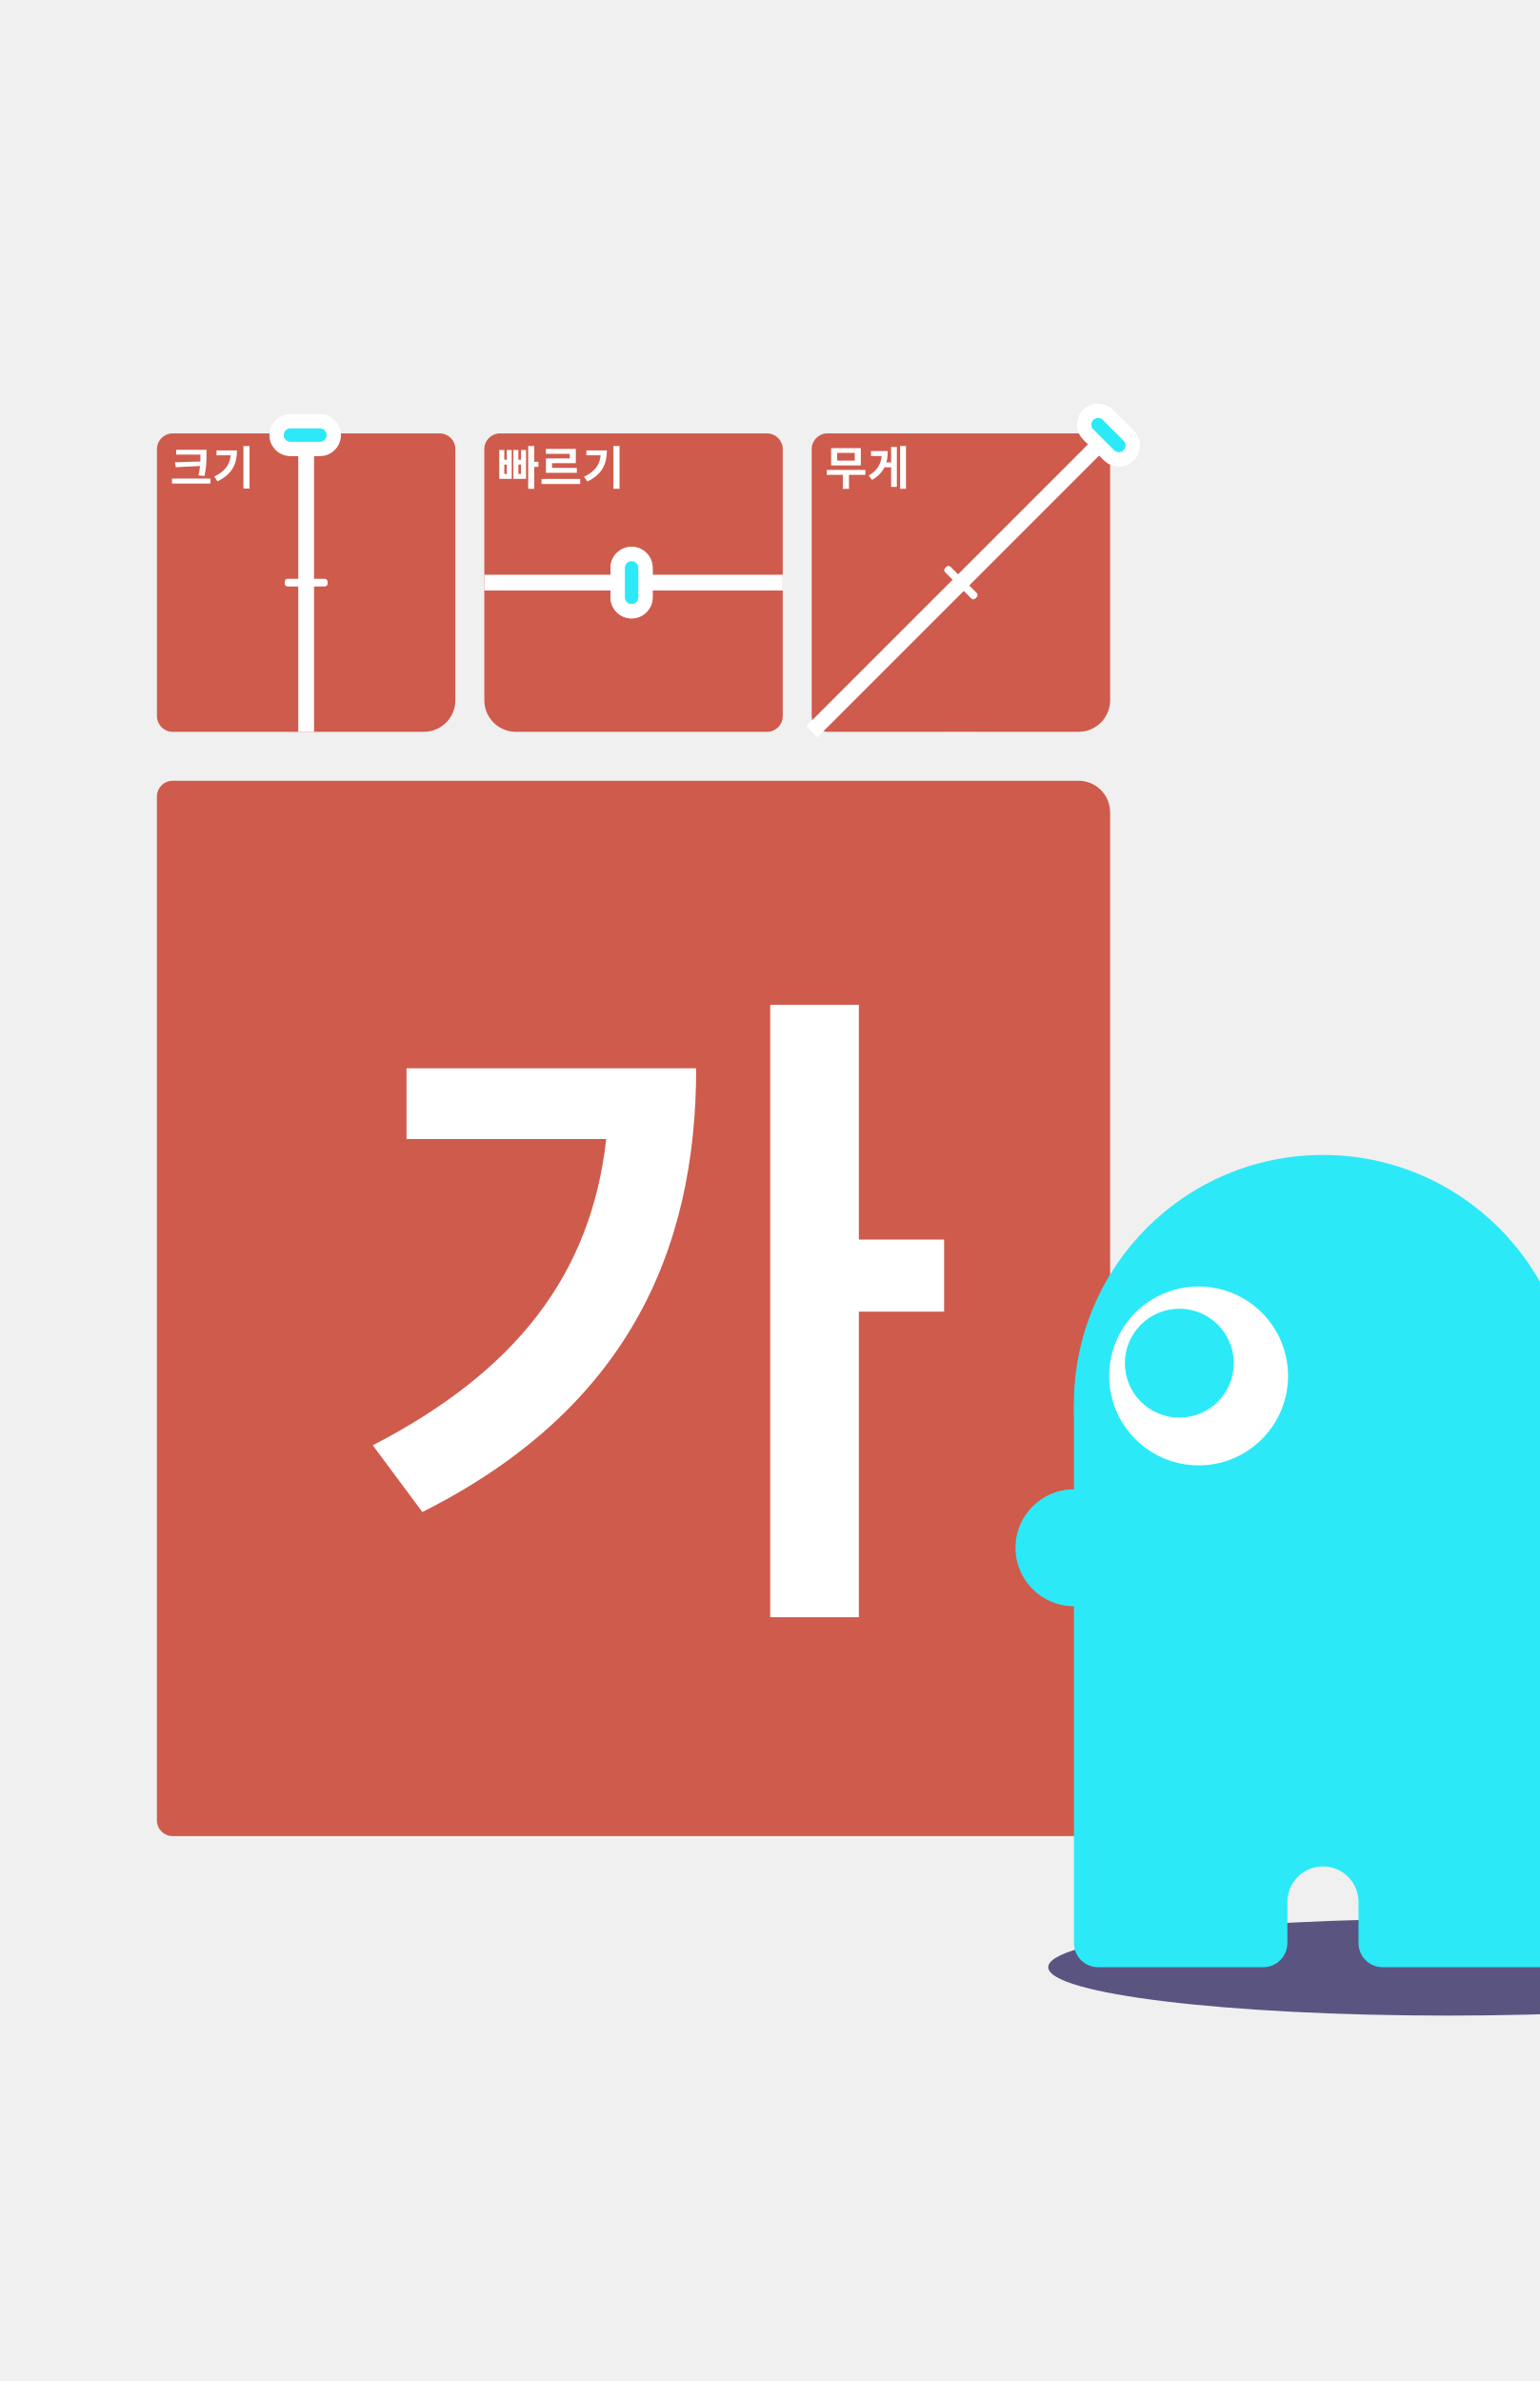
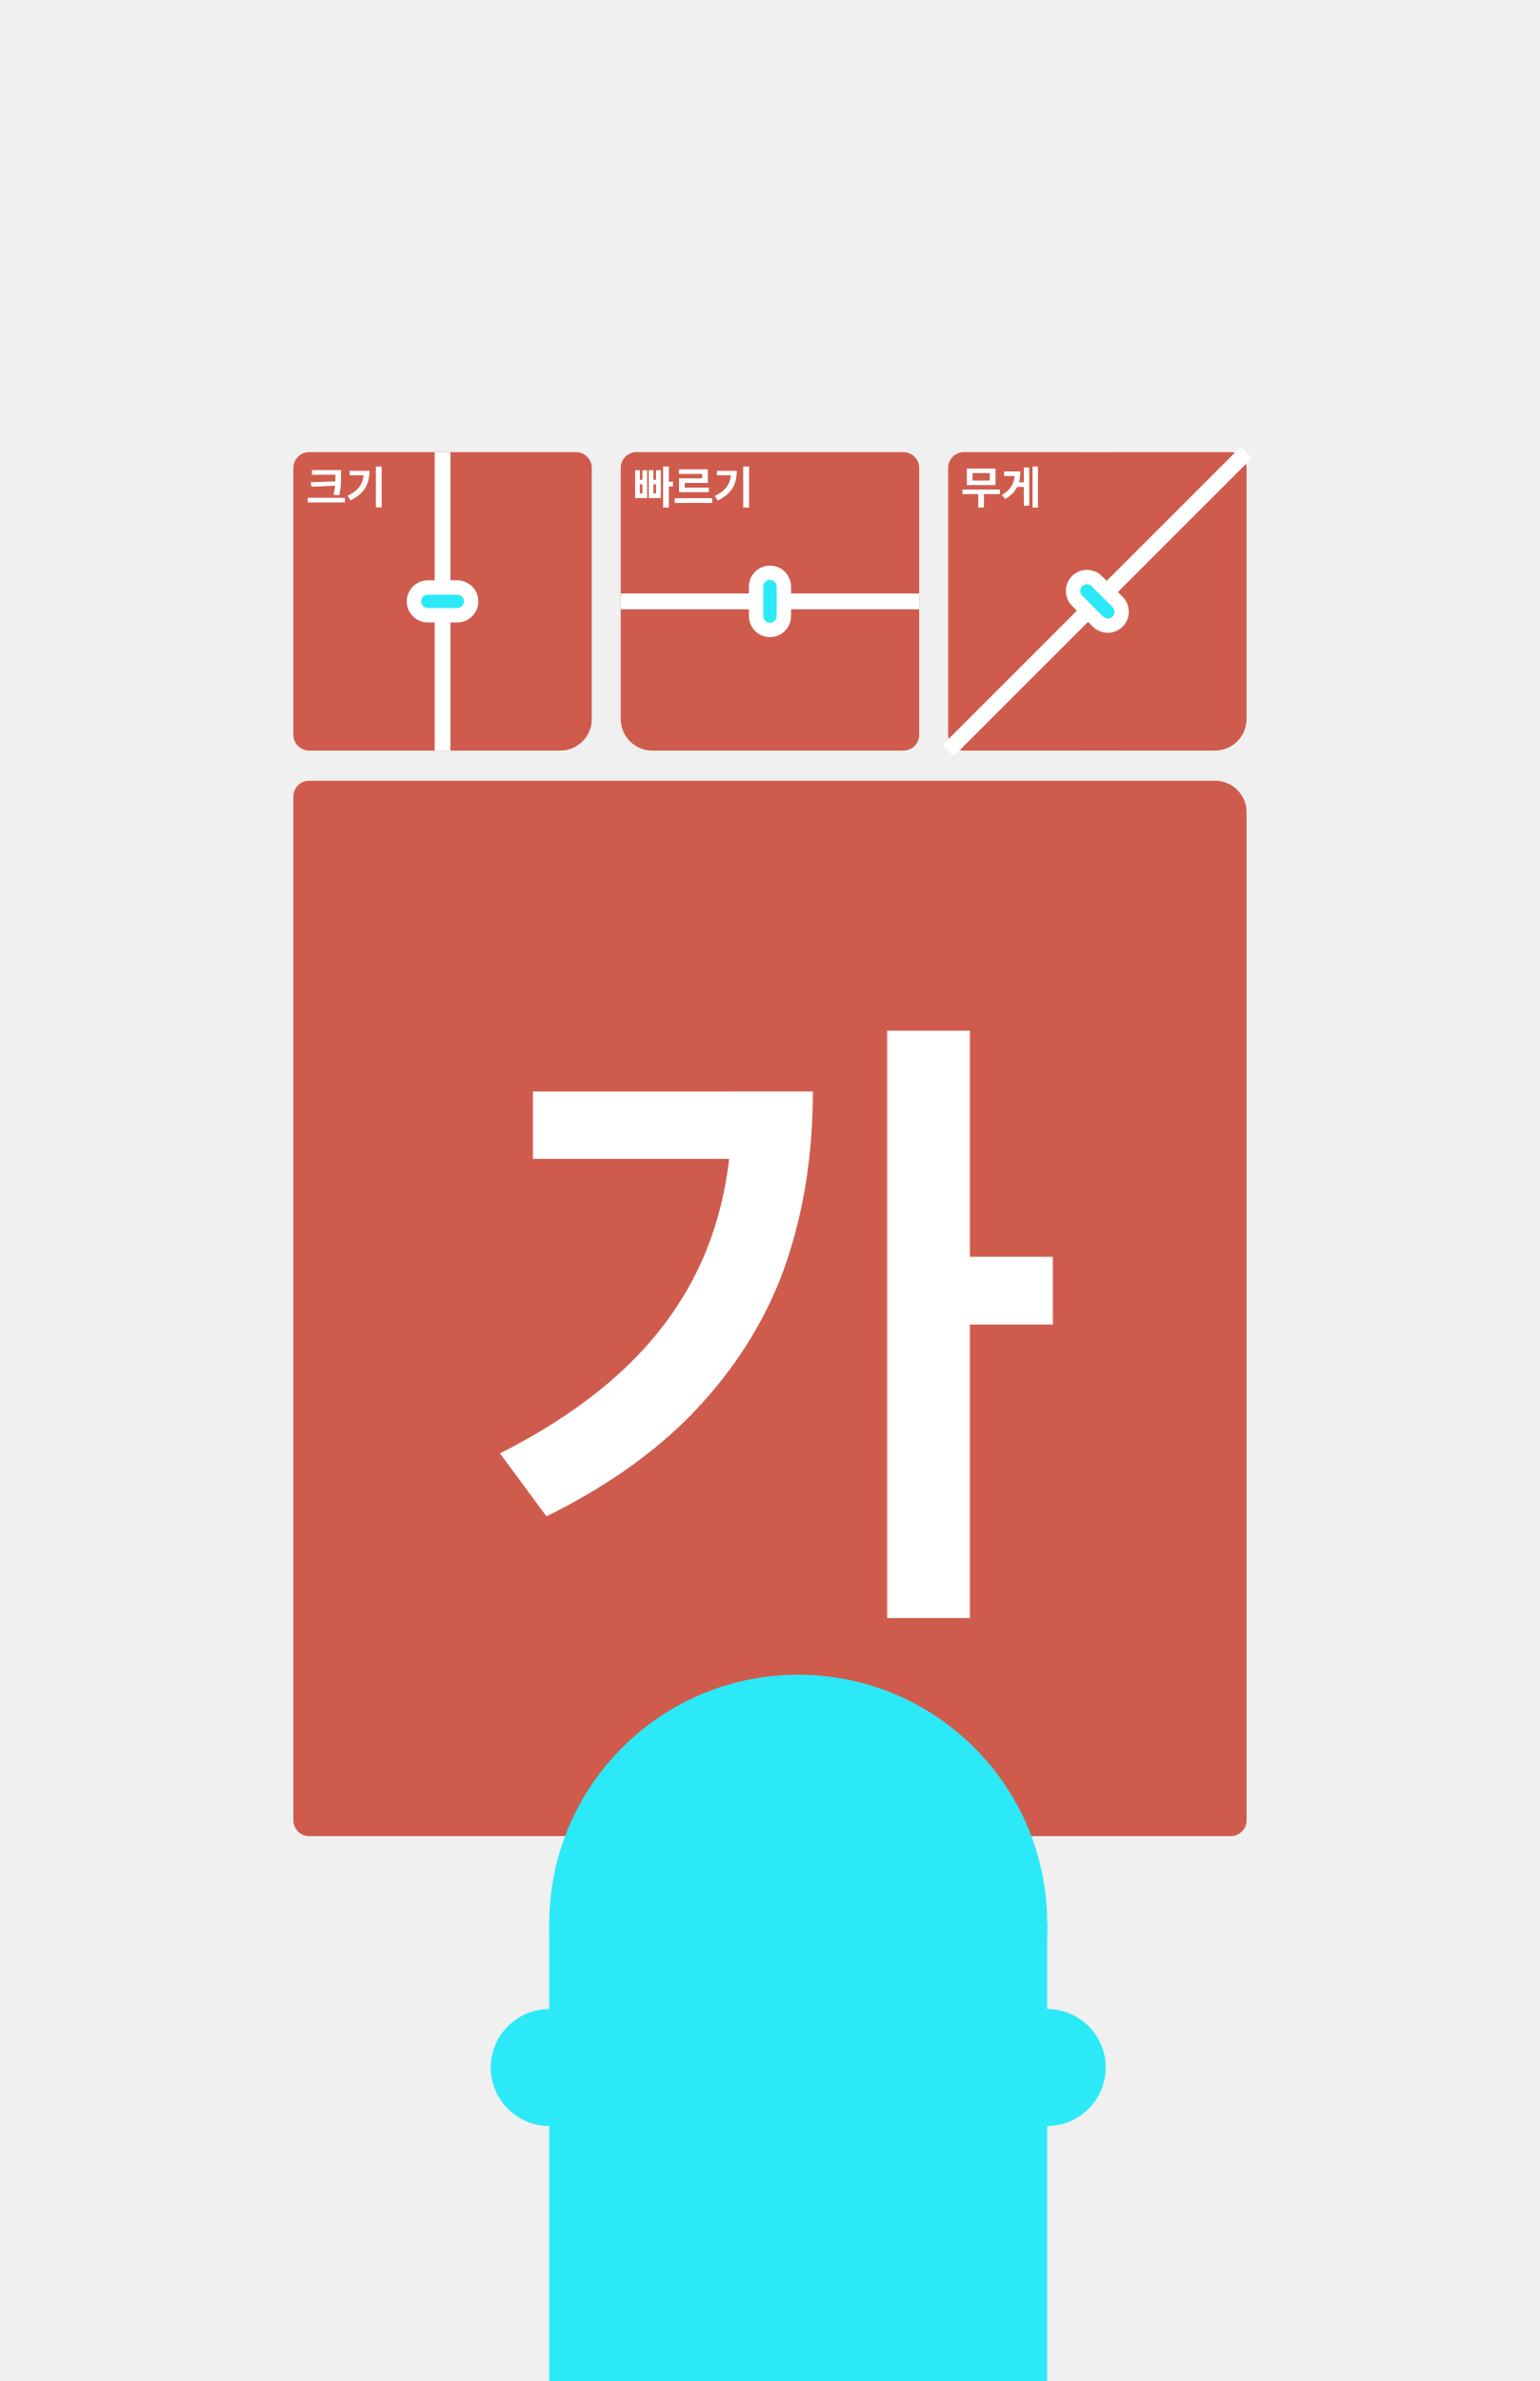
<svg xmlns="http://www.w3.org/2000/svg" id="_레이어_1" data-name="레이어 1" viewBox="0 0 390 603">
  <defs>
    <style>
      .cls-1 {
        stroke-width: 8.25px;
      }

      .cls-1, .cls-2 {
        fill: none;
        stroke: #fff;
        stroke-miterlimit: 10;
      }

      .cls-3 {
-         font-size: 11.63px;
-       }
- 
-       .cls-3, .cls-4, .cls-5, .cls-6 {
        fill: #fff;
-       }
- 
-       .cls-3, .cls-5, .cls-6 {
-         font-family: PretendardVariable-Bold, 'Pretendard Variable';
-         font-variation-settings: 'wght' 700;
-         font-weight: 700;
-       }
- 
-       .cls-7 {
-         fill: #5a5580;
-       }
- 
-       .cls-5 {
-         font-size: 167.49px;
      }

      .cls-2 {
        stroke-width: 4px;
      }

-       .cls-8 {
+       .cls-4 {
        fill: #2ce9f7;
      }

-       .cls-9 {
+       .cls-5 {
        fill: #cf5b4c;
-       }
- 
-       .cls-6 {
-         font-size: 11.69px;
      }
    </style>
  </defs>
-   <path class="cls-9" d="M43.74,197.73h229.41c4.42,0,8,3.58,8,8v255.27c0,2.21-1.79,4-4,4H43.74c-2.21,0-4-1.79-4-4V201.73c0-2.21,1.79-4,4-4Z" />
-   <text class="cls-5" transform="translate(89.22 394.99)">
-     <tspan x="0" y="0">가</tspan>
-   </text>
-   <path class="cls-9" d="M126.66,109.76h63.58c4.42,0,8,3.58,8,8v63.58c0,2.21-1.79,4-4,4h-67.58c-2.21,0-4-1.79-4-4v-67.58c0-2.21,1.79-4,4-4Z" transform="translate(320.9 295.1) rotate(-180)" />
-   <line class="cls-2" x1="198.24" y1="147.55" x2="122.66" y2="147.55" />
-   <text class="cls-6" transform="translate(125.91 122.75)">
-     <tspan x="0" y="0">빠르기</tspan>
-   </text>
-   <rect class="cls-4" x="150.9" y="142.22" width="18.12" height="10.67" rx="5.34" ry="5.34" transform="translate(307.51 -12.41) rotate(90)" />
+   <path class="cls-5" d="M78.3,197.73h229.41c4.42,0,8,3.58,8,8v255.27c0,2.21-1.79,4-4,4H78.3c-2.21,0-4-1.79-4-4V201.73c0-2.21,1.79-4,4-4Z" />
+   <path class="cls-3" d="M199.25,319.38c-4.42,13.11-11.61,25.16-21.59,36.15-9.98,10.99-23.06,20.49-39.26,28.5l-11.78-15.95c13.36-6.76,24.36-14.39,33-22.9,8.64-8.51,15.1-18.1,19.38-28.79,4.28-10.69,6.42-22.76,6.42-36.23v-3.76h20.45c0,15.54-2.21,29.87-6.62,42.98ZM195.9,293.5h-60.93v-17.09h60.93v17.09ZM245.63,409.79h-20.94v-148.77h20.94v148.77ZM266.64,335.45h-26.42v-17.17h26.42v17.17Z" />
  <g>
-     <rect class="cls-4" x="150.9" y="142.22" width="18.12" height="10.67" rx="5.34" ry="5.34" transform="translate(307.51 -12.41) rotate(90)" />
-     <rect class="cls-8" x="154.53" y="145.85" width="10.86" height="3.4" rx="1.7" ry="1.7" transform="translate(12.41 307.51) rotate(-90)" />
+     <circle class="cls-4" cx="202.16" cy="487.19" r="63.06" />
+     <path class="cls-4" d="M265.22,487.19v126.12h0v10.41c0,3.37-2.73,6.1-6.1,6.1h-41.85c-3.37,0-6.1-2.73-6.1-6.1v-10.41c0-4.98-4.03-9.01-9.01-9.01s-9.01,4.03-9.01,9.01v10.41c0,3.37-2.73,6.1-6.1,6.1h-41.85c-3.37,0-6.1-2.73-6.1-6.1v-136.53h126.12Z" />
+     <circle class="cls-4" cx="139.1" cy="523.61" r="14.81" />
+     <circle class="cls-4" cx="265.22" cy="523.61" r="14.81" />
  </g>
-   <rect class="cls-8" x="158.99" y="143.22" width="1.95" height="8.67" rx=".73" ry=".73" />
+   <path class="cls-5" d="M161.21,114.51h63.58c4.42,0,8,3.58,8,8v63.58c0,2.21-1.79,4-4,4h-67.58c-2.21,0-4-1.79-4-4v-67.58c0-2.21,1.79-4,4-4Z" transform="translate(390 304.6) rotate(-180)" />
+   <line class="cls-2" x1="232.79" y1="152.3" x2="157.21" y2="152.3" />
  <g>
-     <line class="cls-1" x1="243.36" y1="109.76" x2="243.36" y2="185.34" />
-     <g>
-       <circle class="cls-4" cx="243.36" cy="147.55" r="8.01" />
-       <circle class="cls-8" cx="243.36" cy="147.55" r="4.88" />
-     </g>
+     <path class="cls-3" d="M162.05,121.5h.66v-2.42h1.19v7.06h-3.05v-7.06h1.2v2.42ZM162.7,124.95v-2.3h-.66v2.3h.66ZM165.49,121.5h.67v-2.42h1.2v7.06h-3.05v-7.06h1.18v2.42ZM166.16,124.95v-2.3h-.67v2.3h.67ZM169.39,128.54h-1.44v-10.4h1.44v10.4ZM170.44,123.2h-1.85v-1.21h1.85v1.21Z" />
+     <path class="cls-3" d="M180.38,127.37h-9.5v-1.19h9.5v1.19ZM179.28,122.31h-5.86v1.76h-1.45v-2.92h5.87v-1.13h-5.89v-1.17h7.32v3.46ZM179.53,124.64h-7.55v-1.15h7.55v1.15Z" />
+     <path class="cls-3" d="M186.15,122.27c-.3.91-.8,1.74-1.52,2.5-.71.76-1.67,1.42-2.86,1.99l-.76-1.16c1-.47,1.8-1,2.41-1.59.6-.59,1.04-1.25,1.32-1.99.27-.73.41-1.58.41-2.52v-.26h1.45c0,1.12-.15,2.13-.45,3.03ZM185.82,120.38h-4.25v-1.15h4.25v1.15ZM189.71,128.54h-1.48v-10.4h1.48v10.4Z" />
  </g>
-   <path class="cls-9" d="M209.57,109.76h67.58c2.21,0,4,1.79,4,4v63.58c0,4.42-3.58,8-8,8h-63.58c-2.21,0-4-1.79-4-4v-67.58c0-2.21,1.79-4,4-4Z" />
-   <line class="cls-2" x1="205.57" y1="185.34" x2="281.15" y2="109.76" />
-   <text class="cls-6" transform="translate(208.9 122.75)">
-     <tspan x="0" y="0">무게</tspan>
-   </text>
+   <line class="cls-1" x1="277.91" y1="114.51" x2="277.91" y2="190.09" />
+   <path class="cls-5" d="M244.12,114.51h67.58c2.21,0,4,1.79,4,4v63.58c0,4.42-3.58,8-8,8h-63.58c-2.21,0-4-1.79-4-4v-67.58c0-2.21,1.79-4,4-4Z" />
+   <line class="cls-2" x1="240.12" y1="190.09" x2="315.7" y2="114.51" />
  <g>
-     <rect class="cls-4" x="271.67" y="104.85" width="18.12" height="10.67" rx="5.34" ry="5.34" transform="translate(160.14 -166.23) rotate(45)" />
-     <rect class="cls-8" x="275.3" y="108.49" width="10.86" height="3.4" rx="1.7" ry="1.7" transform="translate(401.32 386.6) rotate(-135)" />
+     <path class="cls-3" d="M253.25,125.13h-9.5v-1.16h9.5v1.16ZM252.12,122.85h-7.25v-4.19h7.25v4.19ZM246.3,121.7h4.37v-1.89h-4.37v1.89ZM249.2,128.53h-1.44v-3.82h1.44v3.82Z" />
+     <path class="cls-3" d="M258.05,122.19c-.24.84-.65,1.61-1.21,2.31-.57.7-1.32,1.33-2.27,1.87l-.82-1.02c.79-.47,1.42-.98,1.9-1.54.48-.56.82-1.17,1.04-1.85.21-.67.32-1.44.32-2.29v-.3h1.41c0,1.03-.12,1.97-.36,2.81ZM257.47,120.56h-3.16v-1.17h3.16v1.17ZM259.57,123.31h-2.27v-1.16h2.27v1.16ZM260.66,128.09h-1.37v-9.7h1.37v9.7ZM262.87,128.54h-1.37v-10.4h1.37v10.4Z" />
  </g>
-   <rect class="cls-4" x="242.39" y="142.12" width="1.95" height="10.86" rx=".73" ry=".73" transform="translate(-33.06 215.3) rotate(-45)" />
-   <path class="cls-9" d="M43.74,109.76h63.58c4.42,0,8,3.58,8,8v63.58c0,2.21-1.79,4-4,4H43.74c-2.21,0-4-1.79-4-4v-67.58c0-2.21,1.79-4,4-4Z" transform="translate(225.09 70.02) rotate(90)" />
-   <line class="cls-2" x1="77.54" y1="109.76" x2="77.54" y2="185.34" />
-   <text class="cls-3" transform="translate(43.06 122.7)">
-     <tspan x="0" y="0">크기</tspan>
-   </text>
  <g>
-     <rect class="cls-4" x="68.23" y="104.85" width="18.12" height="10.67" rx="5.34" ry="5.34" transform="translate(154.58 220.37) rotate(-180)" />
-     <rect class="cls-8" x="71.86" y="108.49" width="10.86" height="3.4" rx="1.7" ry="1.7" />
+     <rect class="cls-3" x="268.85" y="146.96" width="18.12" height="10.67" rx="5.34" ry="5.34" transform="translate(189.09 -151.91) rotate(45)" />
+     <rect class="cls-4" x="272.49" y="150.6" width="10.86" height="3.4" rx="1.7" ry="1.7" transform="translate(366.74 456.51) rotate(-135)" />
  </g>
-   <rect class="cls-4" x="72.11" y="146.58" width="10.86" height="1.95" rx=".73" ry=".73" />
+   <path class="cls-5" d="M78.3,114.51h63.58c4.42,0,8,3.58,8,8v63.58c0,2.21-1.79,4-4,4h-67.58c-2.21,0-4-1.79-4-4v-67.58c0-2.21,1.79-4,4-4Z" transform="translate(264.39 40.21) rotate(90)" />
+   <line class="cls-2" x1="112.09" y1="114.51" x2="112.09" y2="190.09" />
  <g>
-     <ellipse class="cls-7" cx="366.7" cy="498.2" rx="101.22" ry="12.26" />
-     <circle class="cls-8" cx="335.04" cy="355.56" r="63.06" />
-     <path class="cls-8" d="M398.11,355.57v126.12h0v10.41c0,3.37-2.73,6.1-6.1,6.1h-41.85c-3.37,0-6.1-2.73-6.1-6.1v-10.41c0-4.98-4.03-9.01-9.01-9.01s-9.01,4.03-9.01,9.01v10.41c0,3.37-2.73,6.1-6.1,6.1h-41.85c-3.37,0-6.1-2.73-6.1-6.1v-136.53h126.12Z" />
-     <g>
-       <circle class="cls-4" cx="303.56" cy="348.46" r="22.65" />
-       <circle class="cls-8" cx="298.68" cy="345.23" r="13.79" />
-     </g>
-     <circle class="cls-8" cx="271.99" cy="391.98" r="14.81" />
+     <path class="cls-3" d="M87.35,127.24h-9.42v-1.18h9.42v1.18ZM78.87,123.28l-.18-1.15,6.57-.23v1.07l-6.39.31ZM85.55,120.23h-6.55v-1.17h6.55v1.17ZM86.36,121.95c-.01.46-.05.98-.12,1.57-.07.58-.18,1.22-.33,1.92l-1.44-.12c.15-.65.26-1.26.33-1.83.07-.57.12-1.08.13-1.54.02-.45.03-1.01.03-1.68v-1.21h1.42v1.21c0,.66,0,1.22-.02,1.68Z" />
+     <path class="cls-3" d="M93.12,122.25c-.3.9-.8,1.73-1.51,2.49s-1.66,1.41-2.84,1.98l-.76-1.16c1-.47,1.79-1,2.4-1.58.6-.59,1.04-1.25,1.31-1.98.27-.73.41-1.57.41-2.51v-.26h1.44c0,1.11-.15,2.11-.45,3.02ZM92.79,120.37h-4.23v-1.14h4.23v1.14ZM96.66,128.49h-1.47v-10.34h1.47v10.34Z" />
+   </g>
+   <g>
+     <rect class="cls-3" x="185.94" y="146.96" width="18.12" height="10.67" rx="5.34" ry="5.34" transform="translate(347.3 -42.7) rotate(90)" />
+     <rect class="cls-4" x="189.57" y="150.6" width="10.86" height="3.4" rx="1.7" ry="1.7" transform="translate(42.7 347.3) rotate(-90)" />
+   </g>
+   <g>
+     <rect class="cls-3" x="103.03" y="146.96" width="18.12" height="10.67" rx="5.34" ry="5.34" transform="translate(224.17 304.6) rotate(-180)" />
+     <rect class="cls-4" x="106.66" y="150.6" width="10.86" height="3.4" rx="1.7" ry="1.7" />
  </g>
</svg>
